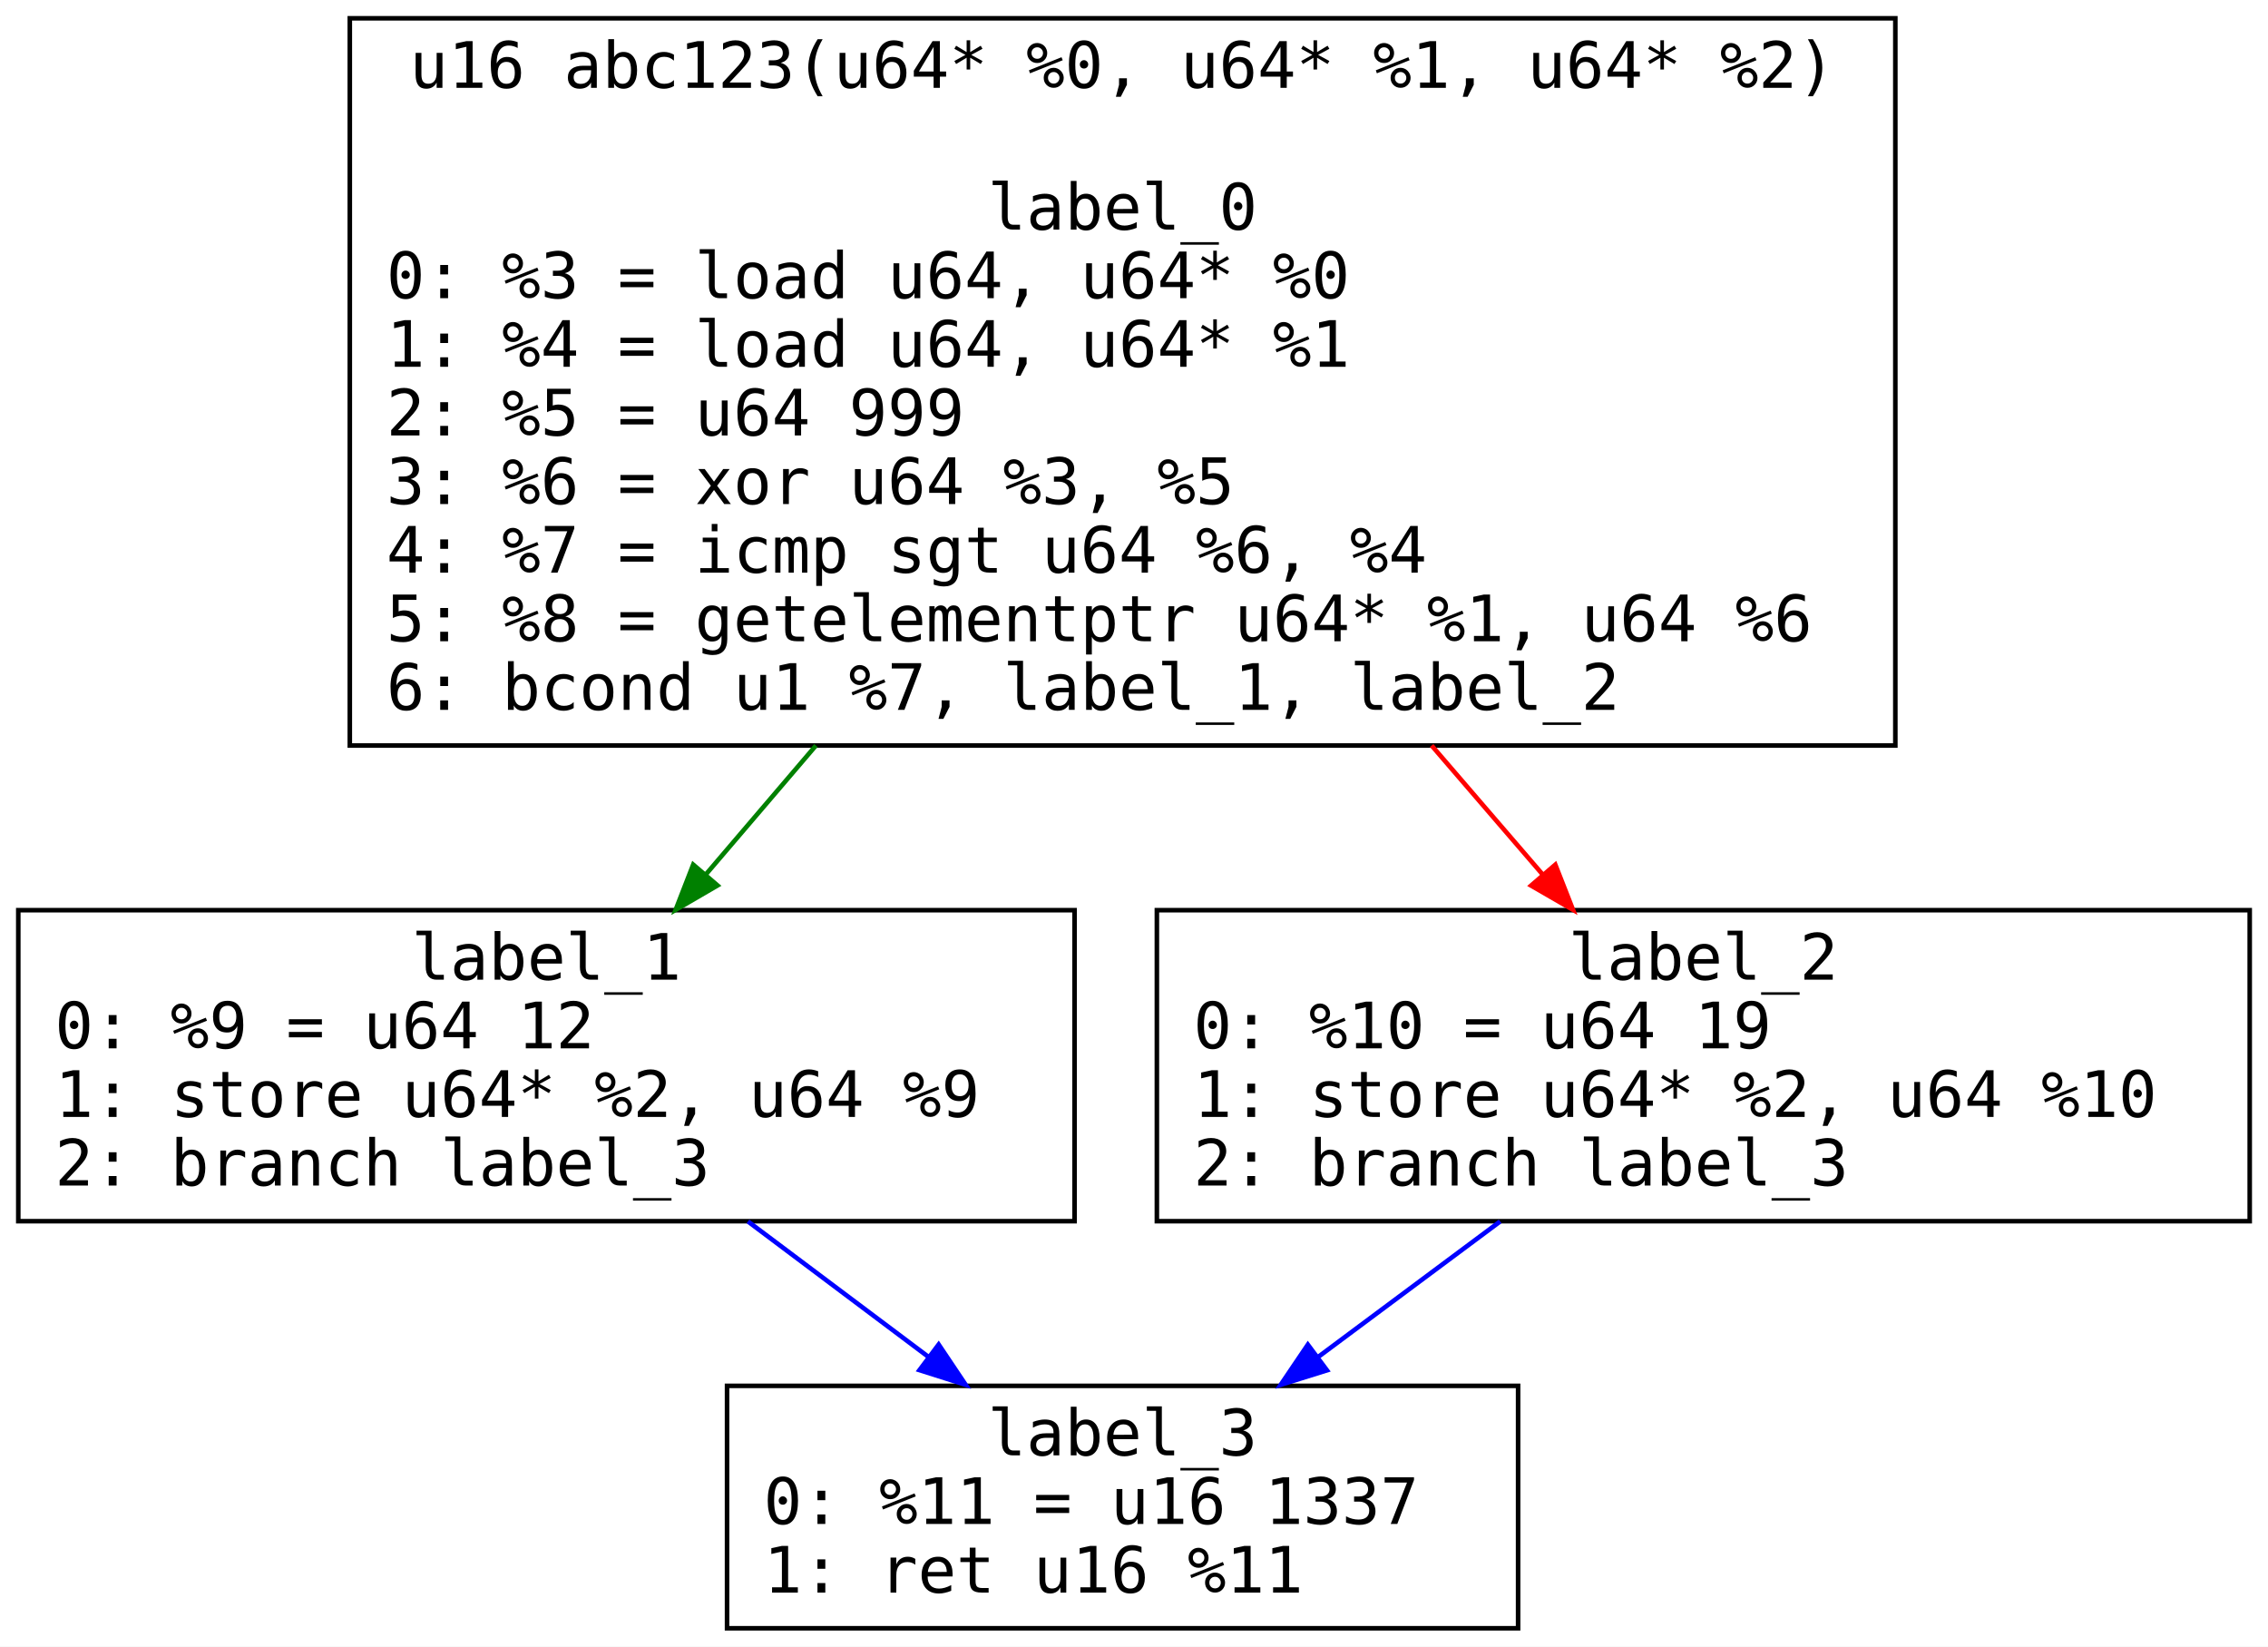
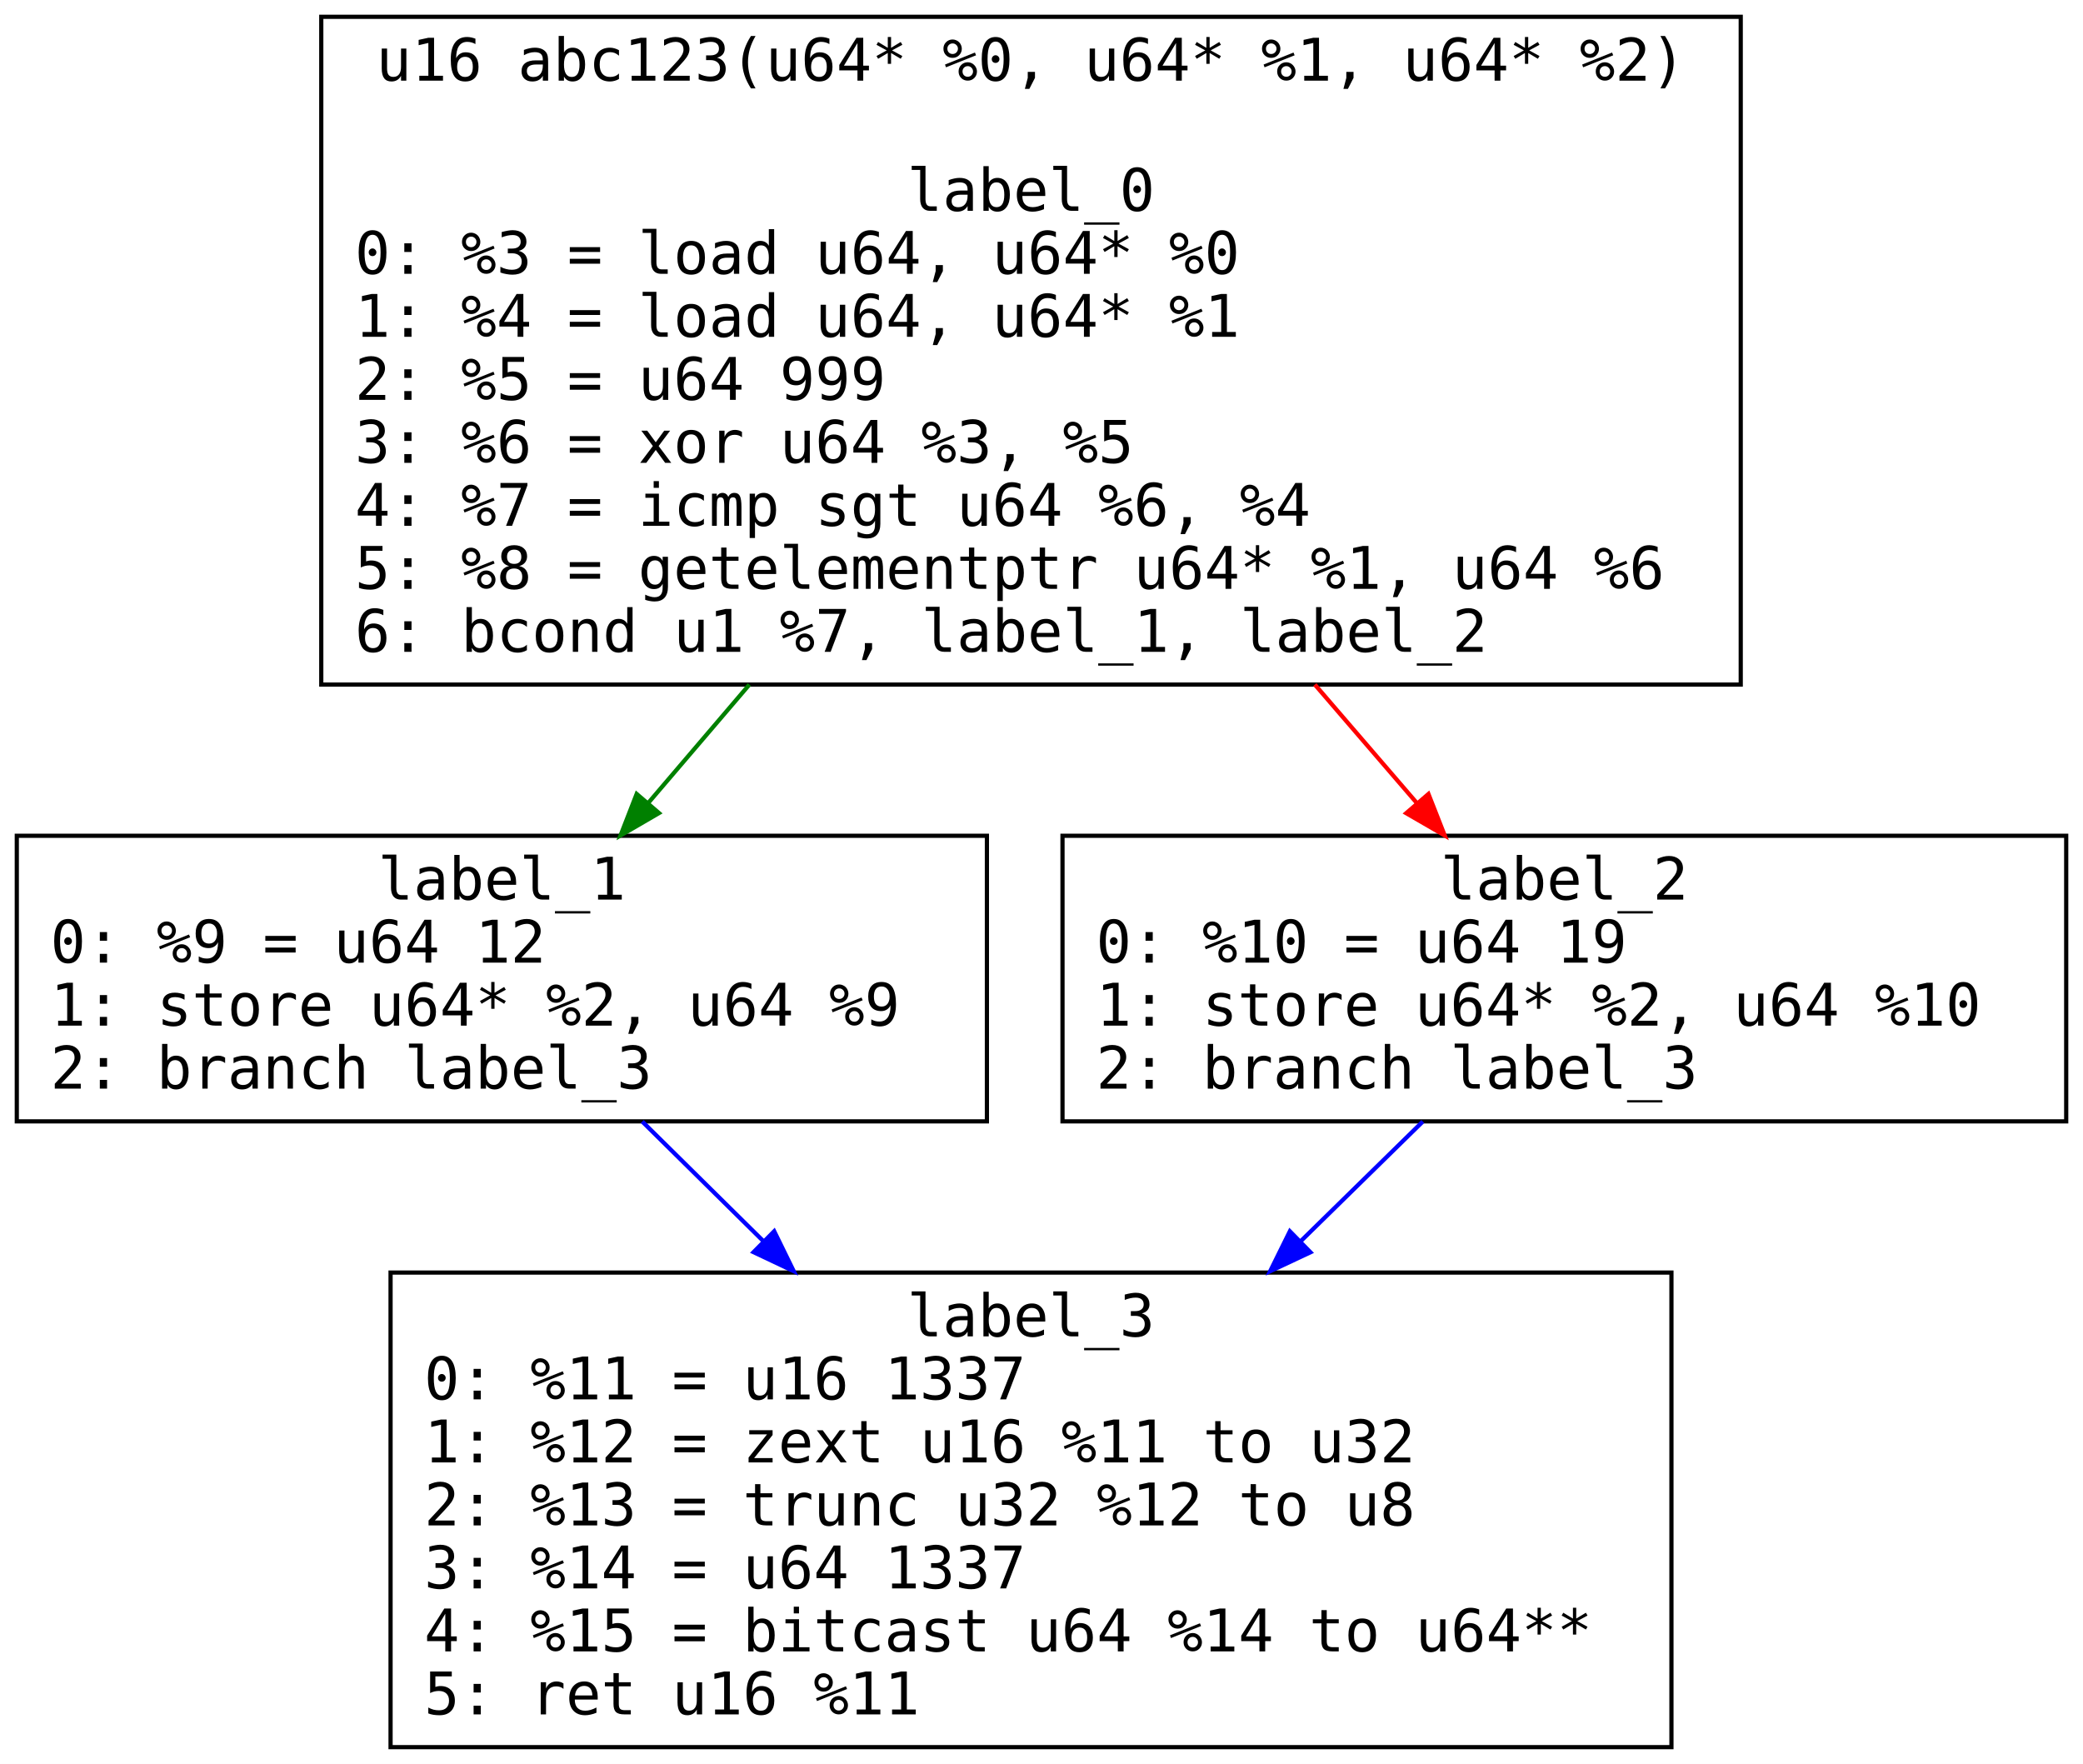
- <svg xmlns="http://www.w3.org/2000/svg" width="496pt" height="360pt" viewBox="0.00 0.00 496.00 360.00">
-   <g id="graph0" class="graph" transform="scale(1 1) rotate(0) translate(4 356)">
-     <polygon fill="white" stroke="transparent" points="-4,4 -4,-356 492,-356 492,4 -4,4" />
+ <svg xmlns="http://www.w3.org/2000/svg" width="496pt" height="420pt" viewBox="0.00 0.00 496.00 420.00">
+   <g id="graph0" class="graph" transform="scale(1 1) rotate(0) translate(4 416)">
+     <polygon fill="white" stroke="transparent" points="-4,4 -4,-416 492,-416 492,4 -4,4" />
    <g id="node1" class="node">
-       <polygon fill="none" stroke="black" points="410.5,-352 72.5,-352 72.5,-193 410.5,-193 410.5,-352" />
-       <text text-anchor="middle" x="241.5" y="-336.8" font-family="Consolas" font-size="14.00">u16 abc123(u64* %0, u64* %1, u64* %2)</text>
-       <text text-anchor="middle" x="241.5" y="-305.8" font-family="Consolas" font-size="14.00">label_0</text>
-       <text text-anchor="start" x="80.5" y="-290.8" font-family="Consolas" font-size="14.00">  0: %3 = load u64, u64* %0</text>
-       <text text-anchor="start" x="80.5" y="-275.8" font-family="Consolas" font-size="14.00">  1: %4 = load u64, u64* %1</text>
-       <text text-anchor="start" x="80.5" y="-260.8" font-family="Consolas" font-size="14.00">  2: %5 = u64 999</text>
-       <text text-anchor="start" x="80.5" y="-245.8" font-family="Consolas" font-size="14.00">  3: %6 = xor u64 %3, %5</text>
-       <text text-anchor="start" x="80.5" y="-230.8" font-family="Consolas" font-size="14.00">  4: %7 = icmp sgt u64 %6, %4</text>
-       <text text-anchor="start" x="80.5" y="-215.8" font-family="Consolas" font-size="14.00">  5: %8 = getelementptr u64* %1, u64 %6</text>
-       <text text-anchor="start" x="80.5" y="-200.8" font-family="Consolas" font-size="14.00">  6: bcond u1 %7, label_1, label_2</text>
+       <polygon fill="none" stroke="black" points="410.5,-412 72.5,-412 72.5,-253 410.5,-253 410.5,-412" />
+       <text text-anchor="middle" x="241.5" y="-396.8" font-family="Consolas" font-size="14.00">u16 abc123(u64* %0, u64* %1, u64* %2)</text>
+       <text text-anchor="middle" x="241.5" y="-365.8" font-family="Consolas" font-size="14.00">label_0</text>
+       <text text-anchor="start" x="80.5" y="-350.8" font-family="Consolas" font-size="14.00">  0: %3 = load u64, u64* %0</text>
+       <text text-anchor="start" x="80.5" y="-335.8" font-family="Consolas" font-size="14.00">  1: %4 = load u64, u64* %1</text>
+       <text text-anchor="start" x="80.5" y="-320.8" font-family="Consolas" font-size="14.00">  2: %5 = u64 999</text>
+       <text text-anchor="start" x="80.5" y="-305.8" font-family="Consolas" font-size="14.00">  3: %6 = xor u64 %3, %5</text>
+       <text text-anchor="start" x="80.5" y="-290.8" font-family="Consolas" font-size="14.00">  4: %7 = icmp sgt u64 %6, %4</text>
+       <text text-anchor="start" x="80.5" y="-275.8" font-family="Consolas" font-size="14.00">  5: %8 = getelementptr u64* %1, u64 %6</text>
+       <text text-anchor="start" x="80.5" y="-260.8" font-family="Consolas" font-size="14.00">  6: bcond u1 %7, label_1, label_2</text>
    </g>
    <g id="node2" class="node">
-       <polygon fill="none" stroke="black" points="231,-157 0,-157 0,-89 231,-89 231,-157" />
-       <text text-anchor="middle" x="115.5" y="-141.8" font-family="Consolas" font-size="14.00">label_1</text>
-       <text text-anchor="start" x="8" y="-126.8" font-family="Consolas" font-size="14.00">  0: %9 = u64 12</text>
-       <text text-anchor="start" x="8" y="-111.8" font-family="Consolas" font-size="14.00">  1: store u64* %2, u64 %9</text>
-       <text text-anchor="start" x="8" y="-96.8" font-family="Consolas" font-size="14.00">  2: branch label_3</text>
+       <polygon fill="none" stroke="black" points="231,-217 0,-217 0,-149 231,-149 231,-217" />
+       <text text-anchor="middle" x="115.5" y="-201.8" font-family="Consolas" font-size="14.00">label_1</text>
+       <text text-anchor="start" x="8" y="-186.8" font-family="Consolas" font-size="14.00">  0: %9 = u64 12</text>
+       <text text-anchor="start" x="8" y="-171.8" font-family="Consolas" font-size="14.00">  1: store u64* %2, u64 %9</text>
+       <text text-anchor="start" x="8" y="-156.8" font-family="Consolas" font-size="14.00">  2: branch label_3</text>
    </g>
    <g id="edge1" class="edge">
-       <path fill="none" stroke="green" d="M174.44,-193C166.16,-183.31 157.98,-173.73 150.46,-164.93" />
-       <polygon fill="green" stroke="green" points="152.92,-162.41 143.76,-157.08 147.6,-166.96 152.92,-162.41" />
+       <path fill="none" stroke="green" d="M174.44,-253C166.16,-243.31 157.98,-233.73 150.46,-224.93" />
+       <polygon fill="green" stroke="green" points="152.92,-222.41 143.76,-217.08 147.6,-226.96 152.92,-222.41" />
    </g>
    <g id="node3" class="node">
-       <polygon fill="none" stroke="black" points="488,-157 249,-157 249,-89 488,-89 488,-157" />
-       <text text-anchor="middle" x="368.5" y="-141.8" font-family="Consolas" font-size="14.00">label_2</text>
-       <text text-anchor="start" x="257" y="-126.8" font-family="Consolas" font-size="14.00">  0: %10 = u64 19</text>
-       <text text-anchor="start" x="257" y="-111.8" font-family="Consolas" font-size="14.00">  1: store u64* %2, u64 %10</text>
-       <text text-anchor="start" x="257" y="-96.8" font-family="Consolas" font-size="14.00">  2: branch label_3</text>
+       <polygon fill="none" stroke="black" points="488,-217 249,-217 249,-149 488,-149 488,-217" />
+       <text text-anchor="middle" x="368.5" y="-201.8" font-family="Consolas" font-size="14.00">label_2</text>
+       <text text-anchor="start" x="257" y="-186.8" font-family="Consolas" font-size="14.00">  0: %10 = u64 19</text>
+       <text text-anchor="start" x="257" y="-171.8" font-family="Consolas" font-size="14.00">  1: store u64* %2, u64 %10</text>
+       <text text-anchor="start" x="257" y="-156.8" font-family="Consolas" font-size="14.00">  2: branch label_3</text>
    </g>
    <g id="edge2" class="edge">
-       <path fill="none" stroke="red" d="M309.09,-193C317.44,-183.31 325.69,-173.73 333.26,-164.93" />
-       <polygon fill="red" stroke="red" points="336.14,-166.95 340.01,-157.08 330.84,-162.38 336.14,-166.95" />
+       <path fill="none" stroke="red" d="M309.09,-253C317.44,-243.31 325.69,-233.73 333.26,-224.93" />
+       <polygon fill="red" stroke="red" points="336.14,-226.95 340.01,-217.08 330.84,-222.38 336.14,-226.95" />
    </g>
    <g id="node4" class="node">
-       <polygon fill="none" stroke="black" points="328,-53 155,-53 155,0 328,0 328,-53" />
-       <text text-anchor="middle" x="241.5" y="-37.8" font-family="Consolas" font-size="14.00">label_3</text>
-       <text text-anchor="start" x="163" y="-22.8" font-family="Consolas" font-size="14.00">  0: %11 = u16 1337</text>
-       <text text-anchor="start" x="163" y="-7.8" font-family="Consolas" font-size="14.00">  1: ret u16 %11</text>
+       <polygon fill="none" stroke="black" points="394,-113 89,-113 89,0 394,0 394,-113" />
+       <text text-anchor="middle" x="241.5" y="-97.8" font-family="Consolas" font-size="14.00">label_3</text>
+       <text text-anchor="start" x="97" y="-82.8" font-family="Consolas" font-size="14.00">  0: %11 = u16 1337</text>
+       <text text-anchor="start" x="97" y="-67.8" font-family="Consolas" font-size="14.00">  1: %12 = zext u16 %11 to u32</text>
+       <text text-anchor="start" x="97" y="-52.8" font-family="Consolas" font-size="14.00">  2: %13 = trunc u32 %12 to u8</text>
+       <text text-anchor="start" x="97" y="-37.8" font-family="Consolas" font-size="14.00">  3: %14 = u64 1337</text>
+       <text text-anchor="start" x="97" y="-22.8" font-family="Consolas" font-size="14.00">  4: %15 = bitcast u64 %14 to u64**</text>
+       <text text-anchor="start" x="97" y="-7.8" font-family="Consolas" font-size="14.00">  5: ret u16 %11</text>
    </g>
    <g id="edge3" class="edge">
-       <path fill="none" stroke="blue" d="M159.57,-88.95C172.38,-79.34 186.33,-68.87 199.04,-59.34" />
-       <polygon fill="blue" stroke="blue" points="201.28,-62.04 207.18,-53.24 197.08,-56.44 201.28,-62.04" />
+       <path fill="none" stroke="blue" d="M148.93,-148.96C157.85,-140.15 167.79,-130.33 177.76,-120.49" />
+       <polygon fill="blue" stroke="blue" points="180.35,-122.84 185,-113.33 175.43,-117.86 180.35,-122.84" />
    </g>
    <g id="edge4" class="edge">
-       <path fill="none" stroke="blue" d="M324.08,-88.95C311.17,-79.34 297.1,-68.87 284.3,-59.34" />
-       <polygon fill="blue" stroke="blue" points="286.2,-56.4 276.09,-53.24 282.02,-62.01 286.2,-56.4" />
+       <path fill="none" stroke="blue" d="M334.8,-148.96C325.81,-140.15 315.79,-130.33 305.75,-120.49" />
+       <polygon fill="blue" stroke="blue" points="308.04,-117.83 298.45,-113.33 303.14,-122.83 308.04,-117.83" />
    </g>
  </g>
</svg>
